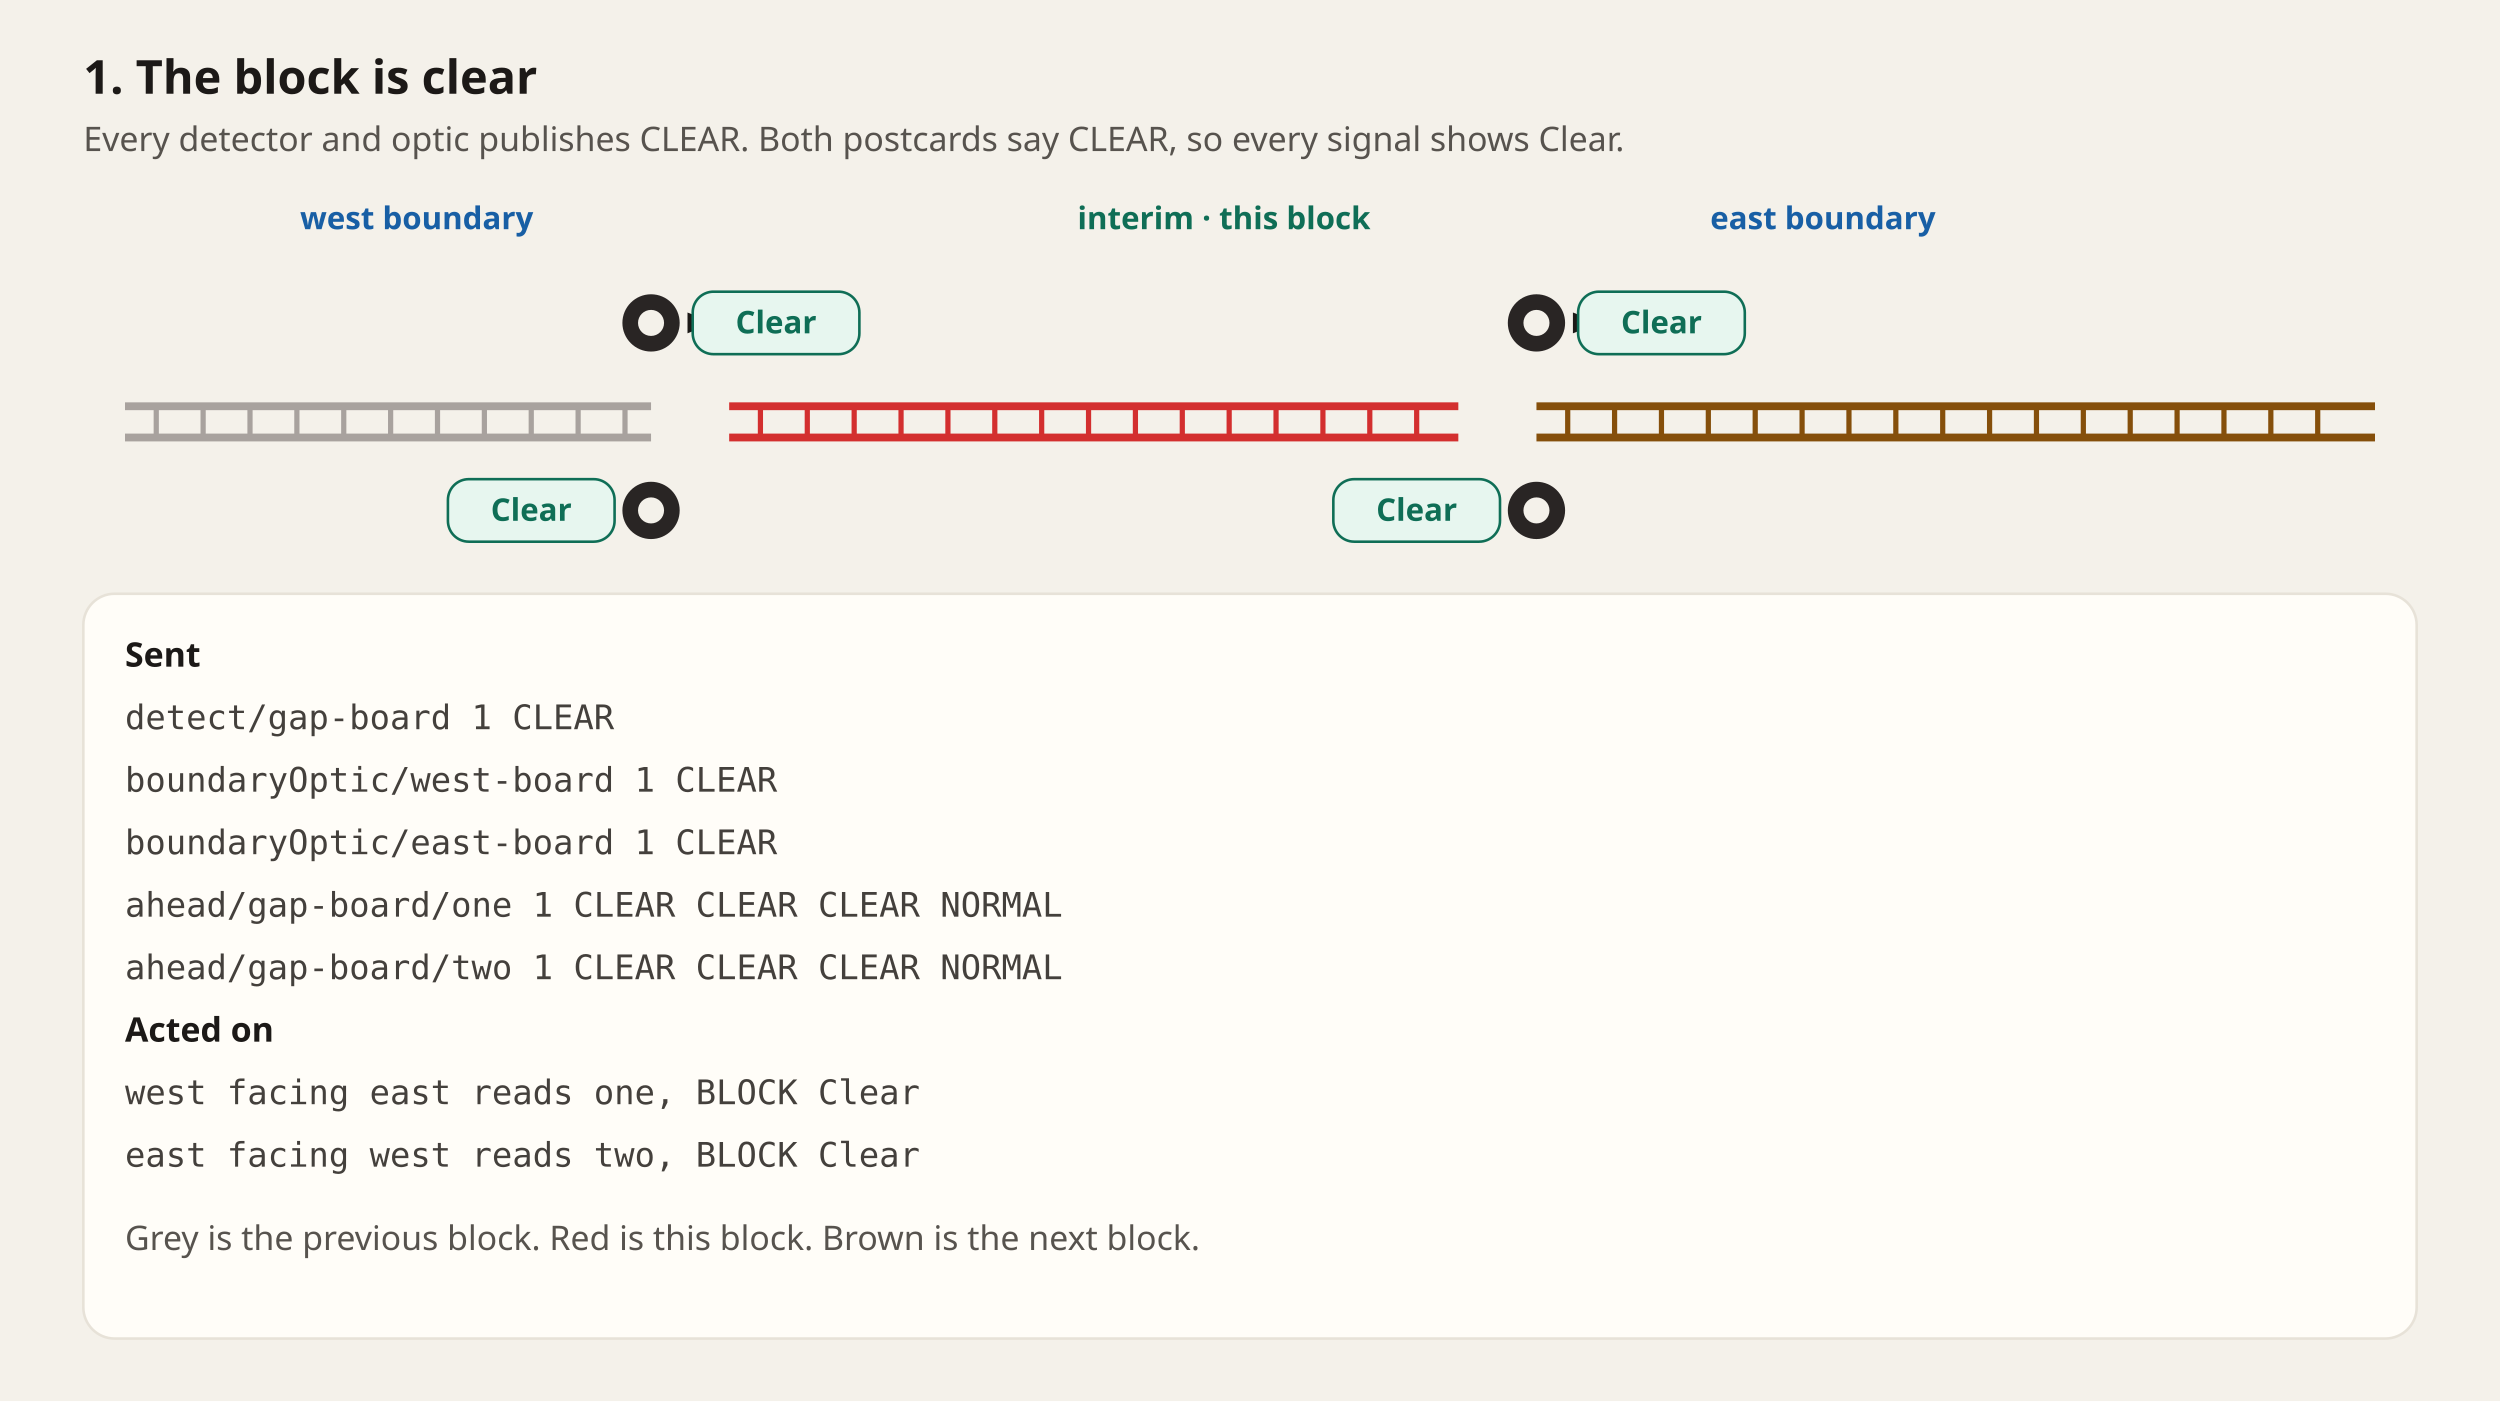
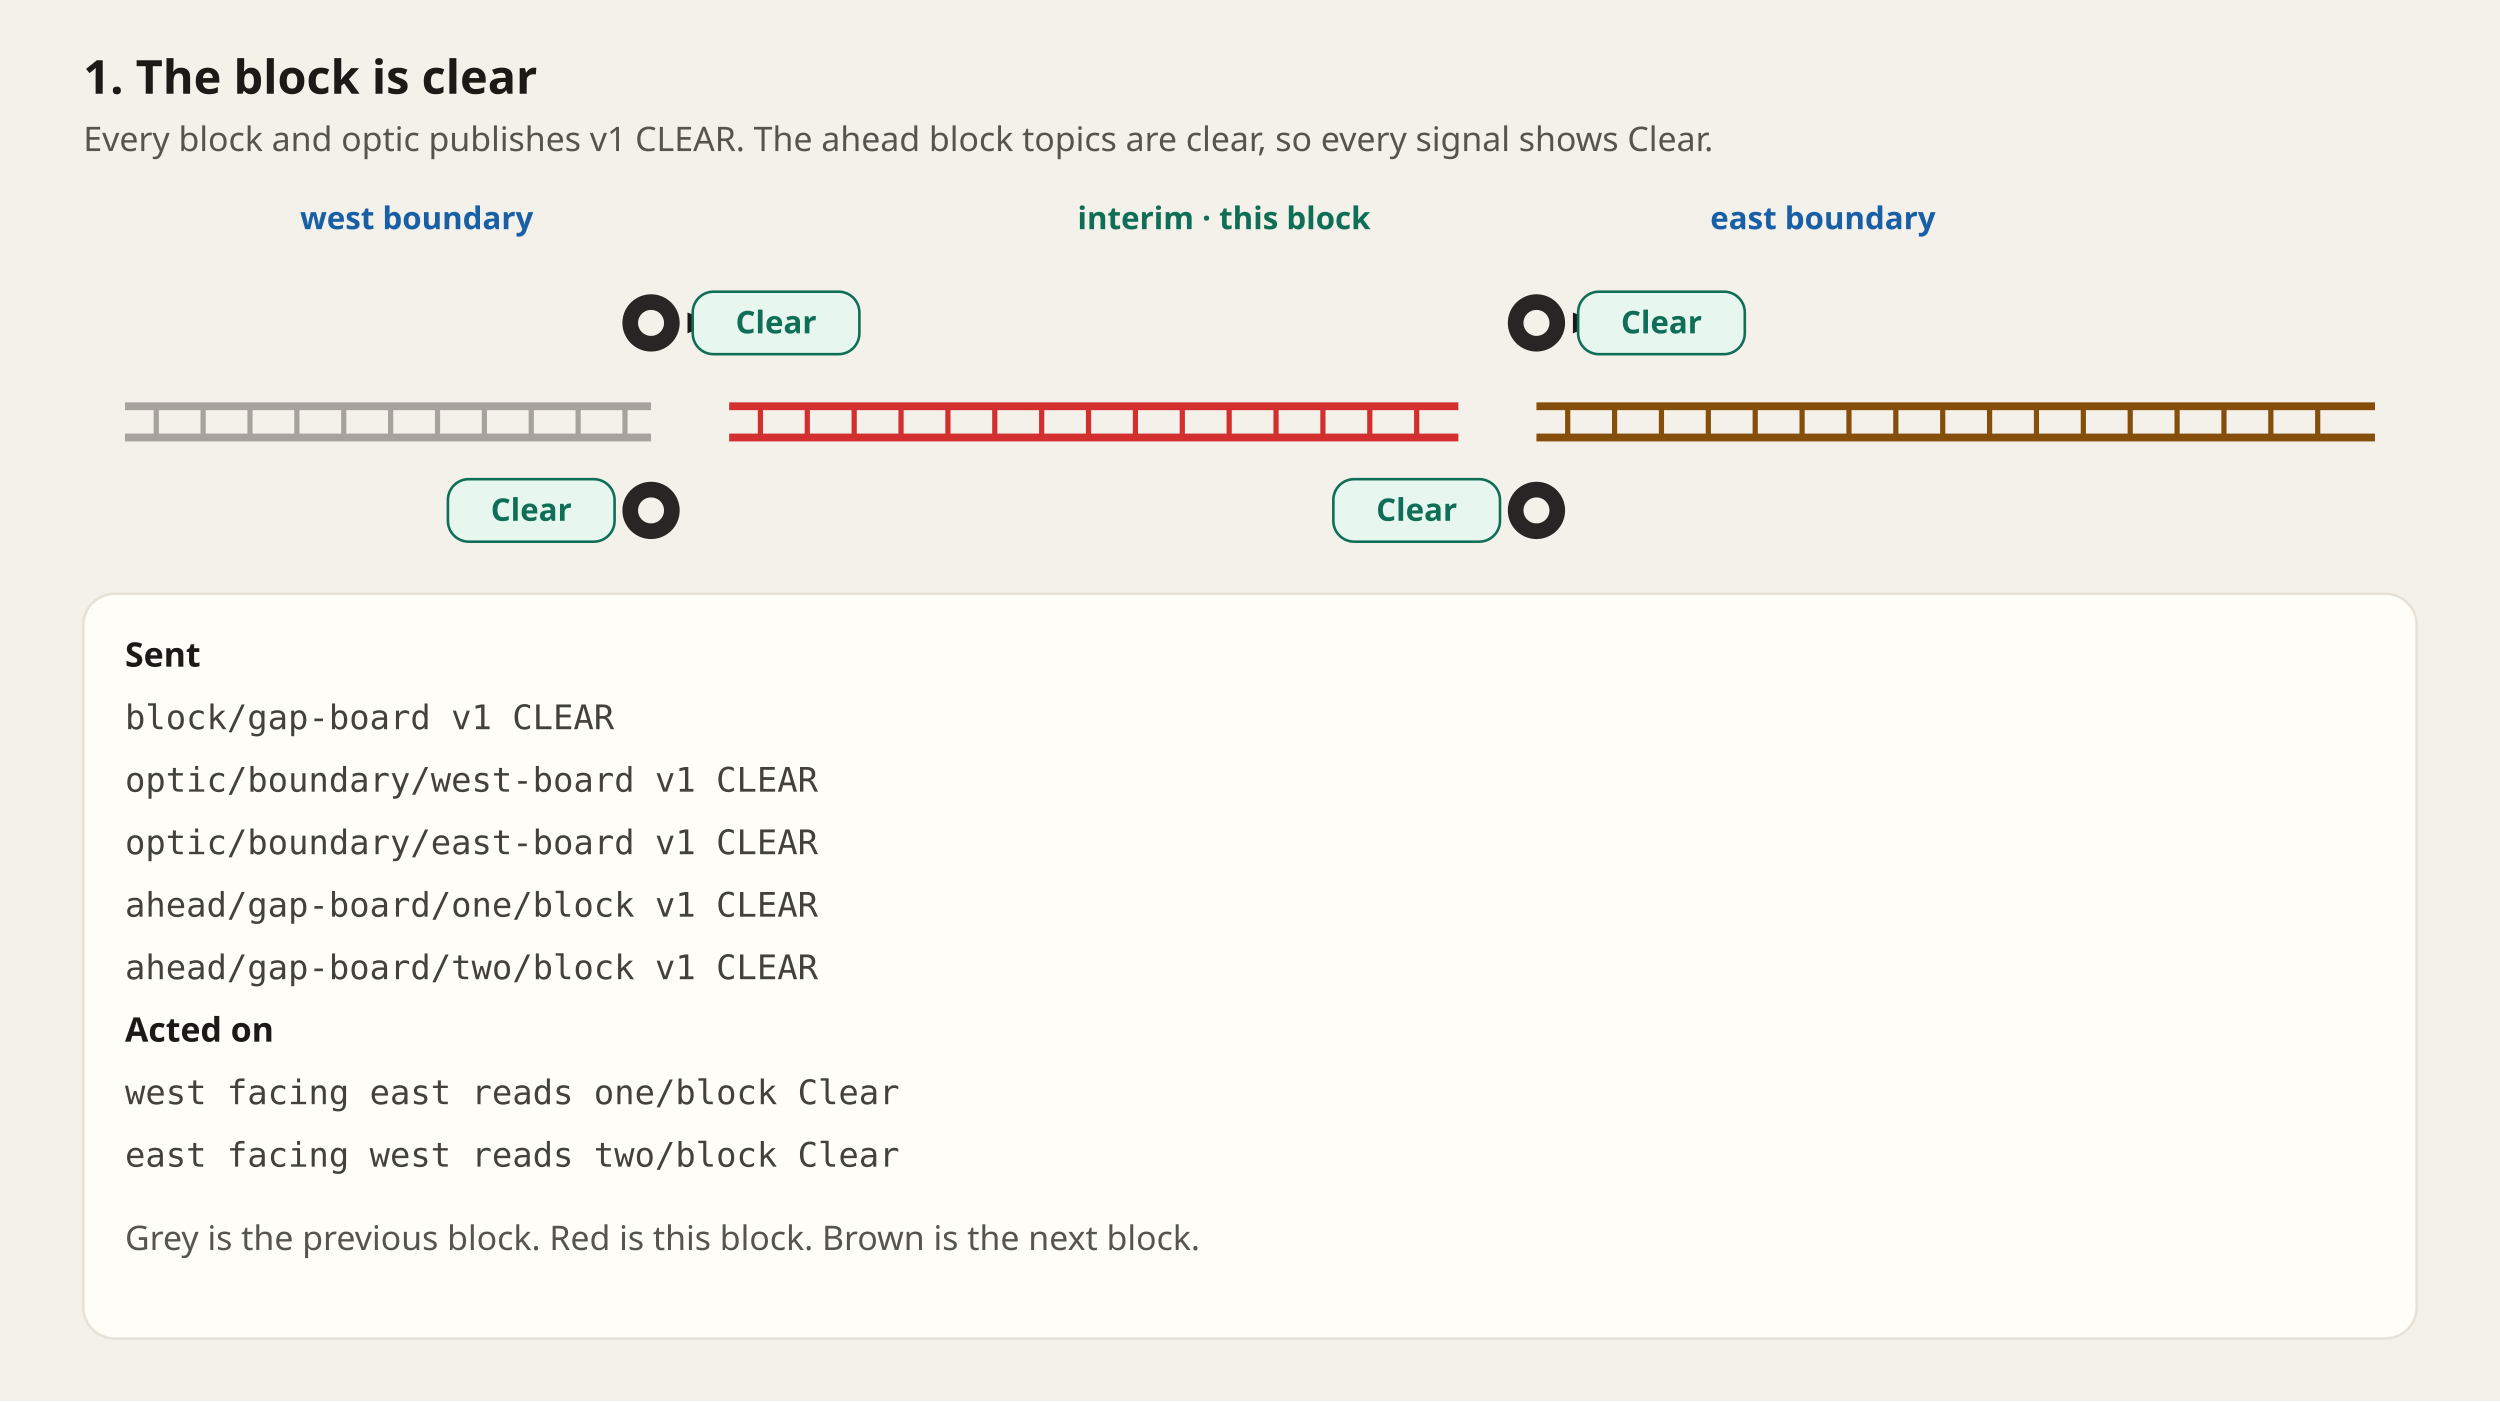
<svg xmlns="http://www.w3.org/2000/svg" width="960" height="538" viewBox="0 0 960 538" role="img" aria-labelledby="title desc">
  <rect width="960" height="538" fill="#f4f1ea" />
  <g font-family="ui-sans-serif, system-ui, sans-serif" fill="#1c1917">
    <text x="32" y="36" font-size="18" font-weight="600">1. The block is clear</text>
-     <text x="32" y="58" fill="#57534e" font-size="13">Every detector and optic publishes CLEAR. Both postcards say CLEAR, so every signal shows Clear.</text>
+     <text x="32" y="58" fill="#57534e" font-size="13">Every block and optic publishes v1 CLEAR. The ahead block topics are clear, so every signal shows Clear.</text>
    <text x="160" y="88" text-anchor="middle" fill="#185fa5" font-size="12" font-weight="600">west boundary</text>
    <text x="470" y="88" text-anchor="middle" fill="#0f6e56" font-size="12" font-weight="600">interim · this block</text>
    <text x="700" y="88" text-anchor="middle" fill="#185fa5" font-size="12" font-weight="600">east boundary</text>
    <g stroke="#a8a29e" stroke-width="3" stroke-linecap="butt">
      <line x1="48" y1="156" x2="250" y2="156" />
      <line x1="48" y1="168" x2="250" y2="168" />
    </g>
    <g stroke="#a8a29e" stroke-width="2">
      <line x1="60" y1="156" x2="60" y2="168" />
      <line x1="78" y1="156" x2="78" y2="168" />
      <line x1="96" y1="156" x2="96" y2="168" />
      <line x1="114" y1="156" x2="114" y2="168" />
      <line x1="132" y1="156" x2="132" y2="168" />
      <line x1="150" y1="156" x2="150" y2="168" />
      <line x1="168" y1="156" x2="168" y2="168" />
      <line x1="186" y1="156" x2="186" y2="168" />
      <line x1="204" y1="156" x2="204" y2="168" />
      <line x1="222" y1="156" x2="222" y2="168" />
      <line x1="240" y1="156" x2="240" y2="168" />
    </g>
    <g stroke="#d32f2f" stroke-width="3" stroke-linecap="butt">
      <line x1="280" y1="156" x2="560" y2="156" />
      <line x1="280" y1="168" x2="560" y2="168" />
    </g>
    <g stroke="#d32f2f" stroke-width="2">
      <line x1="292" y1="156" x2="292" y2="168" />
      <line x1="310" y1="156" x2="310" y2="168" />
      <line x1="328" y1="156" x2="328" y2="168" />
      <line x1="346" y1="156" x2="346" y2="168" />
      <line x1="364" y1="156" x2="364" y2="168" />
      <line x1="382" y1="156" x2="382" y2="168" />
      <line x1="400" y1="156" x2="400" y2="168" />
      <line x1="418" y1="156" x2="418" y2="168" />
      <line x1="436" y1="156" x2="436" y2="168" />
      <line x1="454" y1="156" x2="454" y2="168" />
      <line x1="472" y1="156" x2="472" y2="168" />
      <line x1="490" y1="156" x2="490" y2="168" />
      <line x1="508" y1="156" x2="508" y2="168" />
      <line x1="526" y1="156" x2="526" y2="168" />
      <line x1="544" y1="156" x2="544" y2="168" />
    </g>
    <g stroke="#854f0b" stroke-width="3" stroke-linecap="butt">
      <line x1="590" y1="156" x2="912" y2="156" />
      <line x1="590" y1="168" x2="912" y2="168" />
    </g>
    <g stroke="#854f0b" stroke-width="2">
      <line x1="602" y1="156" x2="602" y2="168" />
      <line x1="620" y1="156" x2="620" y2="168" />
      <line x1="638" y1="156" x2="638" y2="168" />
      <line x1="656" y1="156" x2="656" y2="168" />
      <line x1="674" y1="156" x2="674" y2="168" />
      <line x1="692" y1="156" x2="692" y2="168" />
      <line x1="710" y1="156" x2="710" y2="168" />
      <line x1="728" y1="156" x2="728" y2="168" />
      <line x1="746" y1="156" x2="746" y2="168" />
      <line x1="764" y1="156" x2="764" y2="168" />
      <line x1="782" y1="156" x2="782" y2="168" />
      <line x1="800" y1="156" x2="800" y2="168" />
      <line x1="818" y1="156" x2="818" y2="168" />
      <line x1="836" y1="156" x2="836" y2="168" />
      <line x1="854" y1="156" x2="854" y2="168" />
      <line x1="872" y1="156" x2="872" y2="168" />
      <line x1="890" y1="156" x2="890" y2="168" />
    </g>
    <g transform="translate(250 124) scale(1 1)">
      <circle cx="0" cy="0" r="11" fill="#292524" />
      <circle cx="0" cy="0" r="5" fill="#f4f1ea" />
      <polygon points="14,-4 24,0 14,4" fill="#1c1917" />
    </g>
    <rect x="266" y="112" width="64" height="24" rx="8" fill="#e7f6ef" stroke="#0f6e56" />
    <text x="298.0" y="128" text-anchor="middle" fill="#0f6e56" font-size="12" font-weight="600">Clear</text>
    <g transform="translate(250 196) scale(-1 1)">
      <circle cx="0" cy="0" r="11" fill="#292524" />
      <circle cx="0" cy="0" r="5" fill="#f4f1ea" />
      <polygon points="14,-4 24,0 14,4" fill="#1c1917" />
    </g>
    <rect x="172" y="184" width="64" height="24" rx="8" fill="#e7f6ef" stroke="#0f6e56" />
    <text x="204.0" y="200" text-anchor="middle" fill="#0f6e56" font-size="12" font-weight="600">Clear</text>
    <g transform="translate(590 124) scale(1 1)">
      <circle cx="0" cy="0" r="11" fill="#292524" />
      <circle cx="0" cy="0" r="5" fill="#f4f1ea" />
      <polygon points="14,-4 24,0 14,4" fill="#1c1917" />
    </g>
    <rect x="606" y="112" width="64" height="24" rx="8" fill="#e7f6ef" stroke="#0f6e56" />
    <text x="638.0" y="128" text-anchor="middle" fill="#0f6e56" font-size="12" font-weight="600">Clear</text>
    <g transform="translate(590 196) scale(-1 1)">
      <circle cx="0" cy="0" r="11" fill="#292524" />
      <circle cx="0" cy="0" r="5" fill="#f4f1ea" />
      <polygon points="14,-4 24,0 14,4" fill="#1c1917" />
    </g>
    <rect x="512" y="184" width="64" height="24" rx="8" fill="#e7f6ef" stroke="#0f6e56" />
    <text x="544.0" y="200" text-anchor="middle" fill="#0f6e56" font-size="12" font-weight="600">Clear</text>
    <rect x="32" y="228" width="896" height="286" rx="12" fill="#fffdf8" stroke="#e7e2d8" />
    <text x="48" y="256" font-size="13" font-weight="600">Sent</text>
-     <text x="48" y="280" fill="#44403c" font-family="ui-monospace, SFMono-Regular, Menlo, monospace" font-size="13">detect/gap-board                         1 CLEAR</text>
-     <text x="48" y="304" fill="#44403c" font-family="ui-monospace, SFMono-Regular, Menlo, monospace" font-size="13">boundaryOptic/west-board                1 CLEAR</text>
-     <text x="48" y="328" fill="#44403c" font-family="ui-monospace, SFMono-Regular, Menlo, monospace" font-size="13">boundaryOptic/east-board                1 CLEAR</text>
-     <text x="48" y="352" fill="#44403c" font-family="ui-monospace, SFMono-Regular, Menlo, monospace" font-size="13">ahead/gap-board/one                     1 CLEAR CLEAR CLEAR NORMAL</text>
-     <text x="48" y="376" fill="#44403c" font-family="ui-monospace, SFMono-Regular, Menlo, monospace" font-size="13">ahead/gap-board/two                     1 CLEAR CLEAR CLEAR NORMAL</text>
+     <text x="48" y="280" fill="#44403c" font-family="ui-monospace, SFMono-Regular, Menlo, monospace" font-size="13">block/gap-board                         v1 CLEAR</text>
+     <text x="48" y="304" fill="#44403c" font-family="ui-monospace, SFMono-Regular, Menlo, monospace" font-size="13">optic/boundary/west-board               v1 CLEAR</text>
+     <text x="48" y="328" fill="#44403c" font-family="ui-monospace, SFMono-Regular, Menlo, monospace" font-size="13">optic/boundary/east-board               v1 CLEAR</text>
+     <text x="48" y="352" fill="#44403c" font-family="ui-monospace, SFMono-Regular, Menlo, monospace" font-size="13">ahead/gap-board/one/block               v1 CLEAR</text>
+     <text x="48" y="376" fill="#44403c" font-family="ui-monospace, SFMono-Regular, Menlo, monospace" font-size="13">ahead/gap-board/two/block               v1 CLEAR</text>
    <text x="48" y="400" font-size="13" font-weight="600">Acted on</text>
-     <text x="48" y="424" fill="#44403c" font-family="ui-monospace, SFMono-Regular, Menlo, monospace" font-size="13">west facing east reads one, BLOCK       Clear</text>
-     <text x="48" y="448" fill="#44403c" font-family="ui-monospace, SFMono-Regular, Menlo, monospace" font-size="13">east facing west reads two, BLOCK       Clear</text>
+     <text x="48" y="424" fill="#44403c" font-family="ui-monospace, SFMono-Regular, Menlo, monospace" font-size="13">west facing east reads one/block        Clear</text>
+     <text x="48" y="448" fill="#44403c" font-family="ui-monospace, SFMono-Regular, Menlo, monospace" font-size="13">east facing west reads two/block        Clear</text>
    <text x="48" y="480" fill="#57534e" font-size="13">Grey is the previous block. Red is this block. Brown is the next block.</text>
  </g>
</svg>
